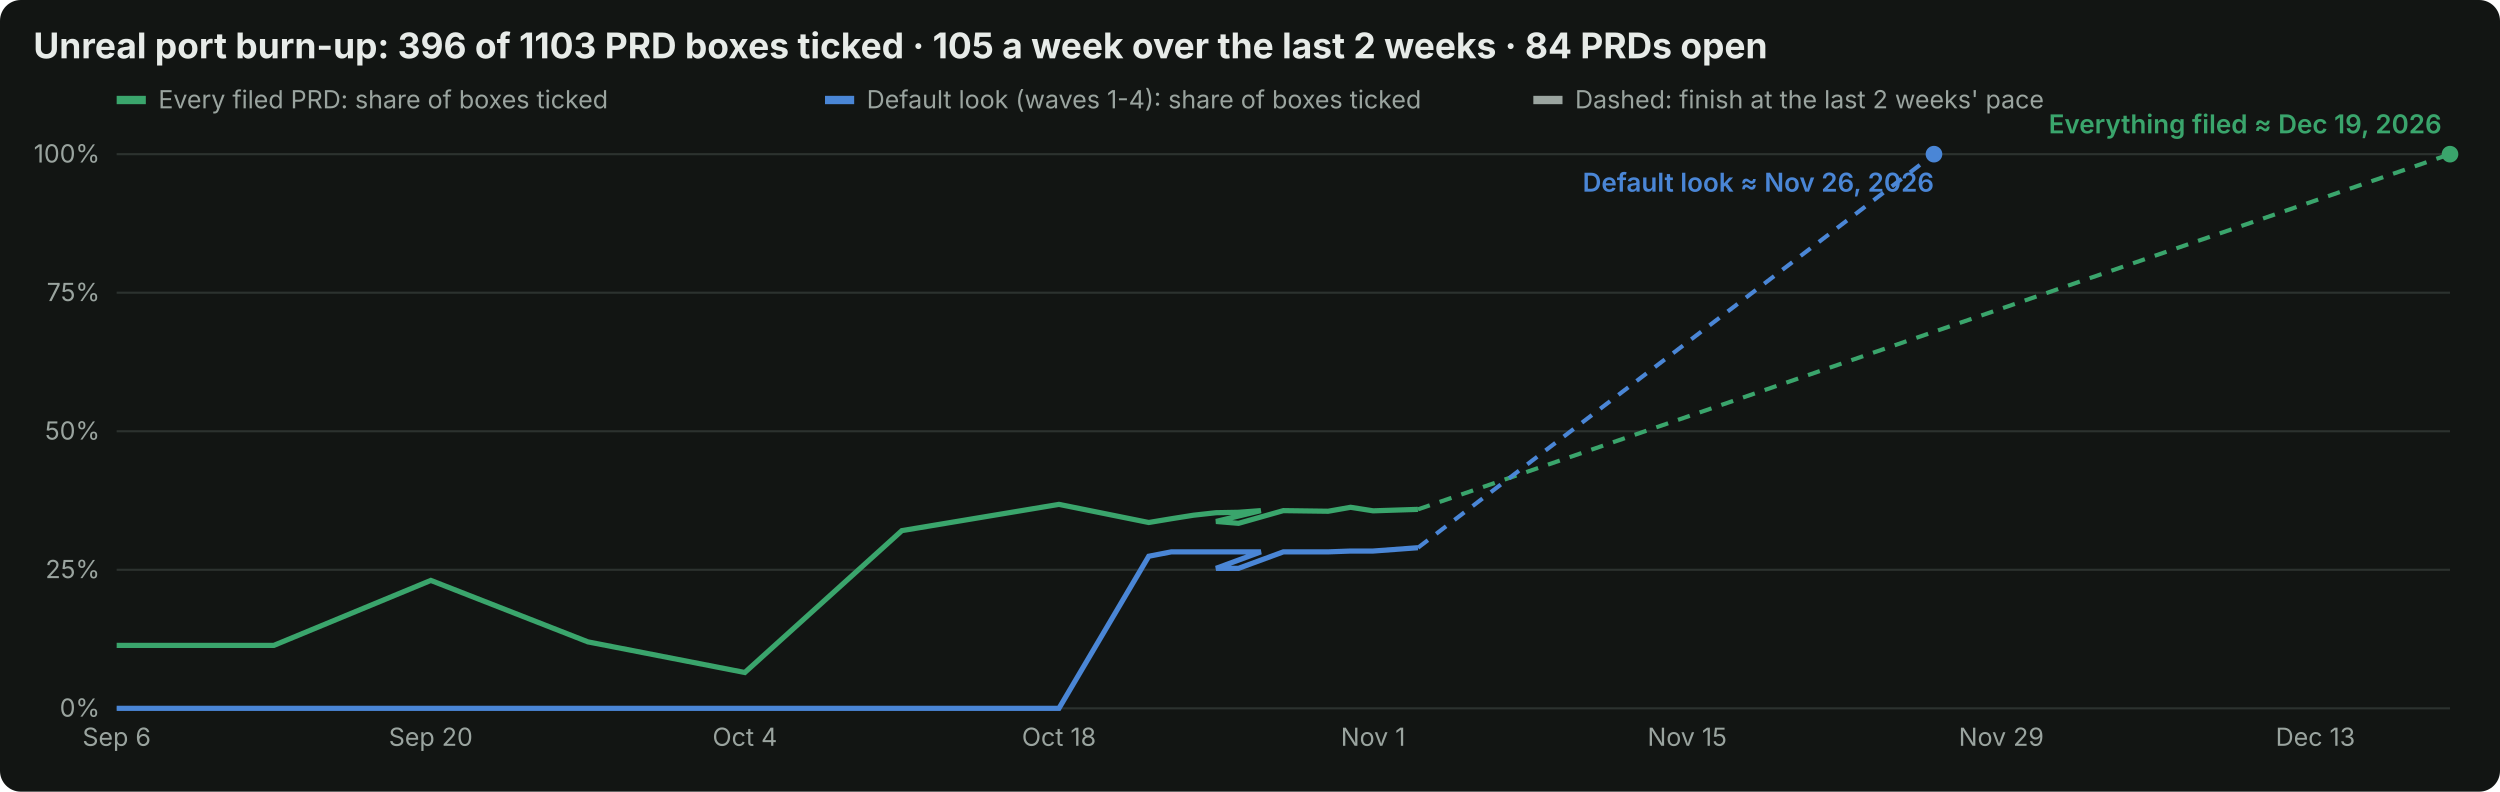
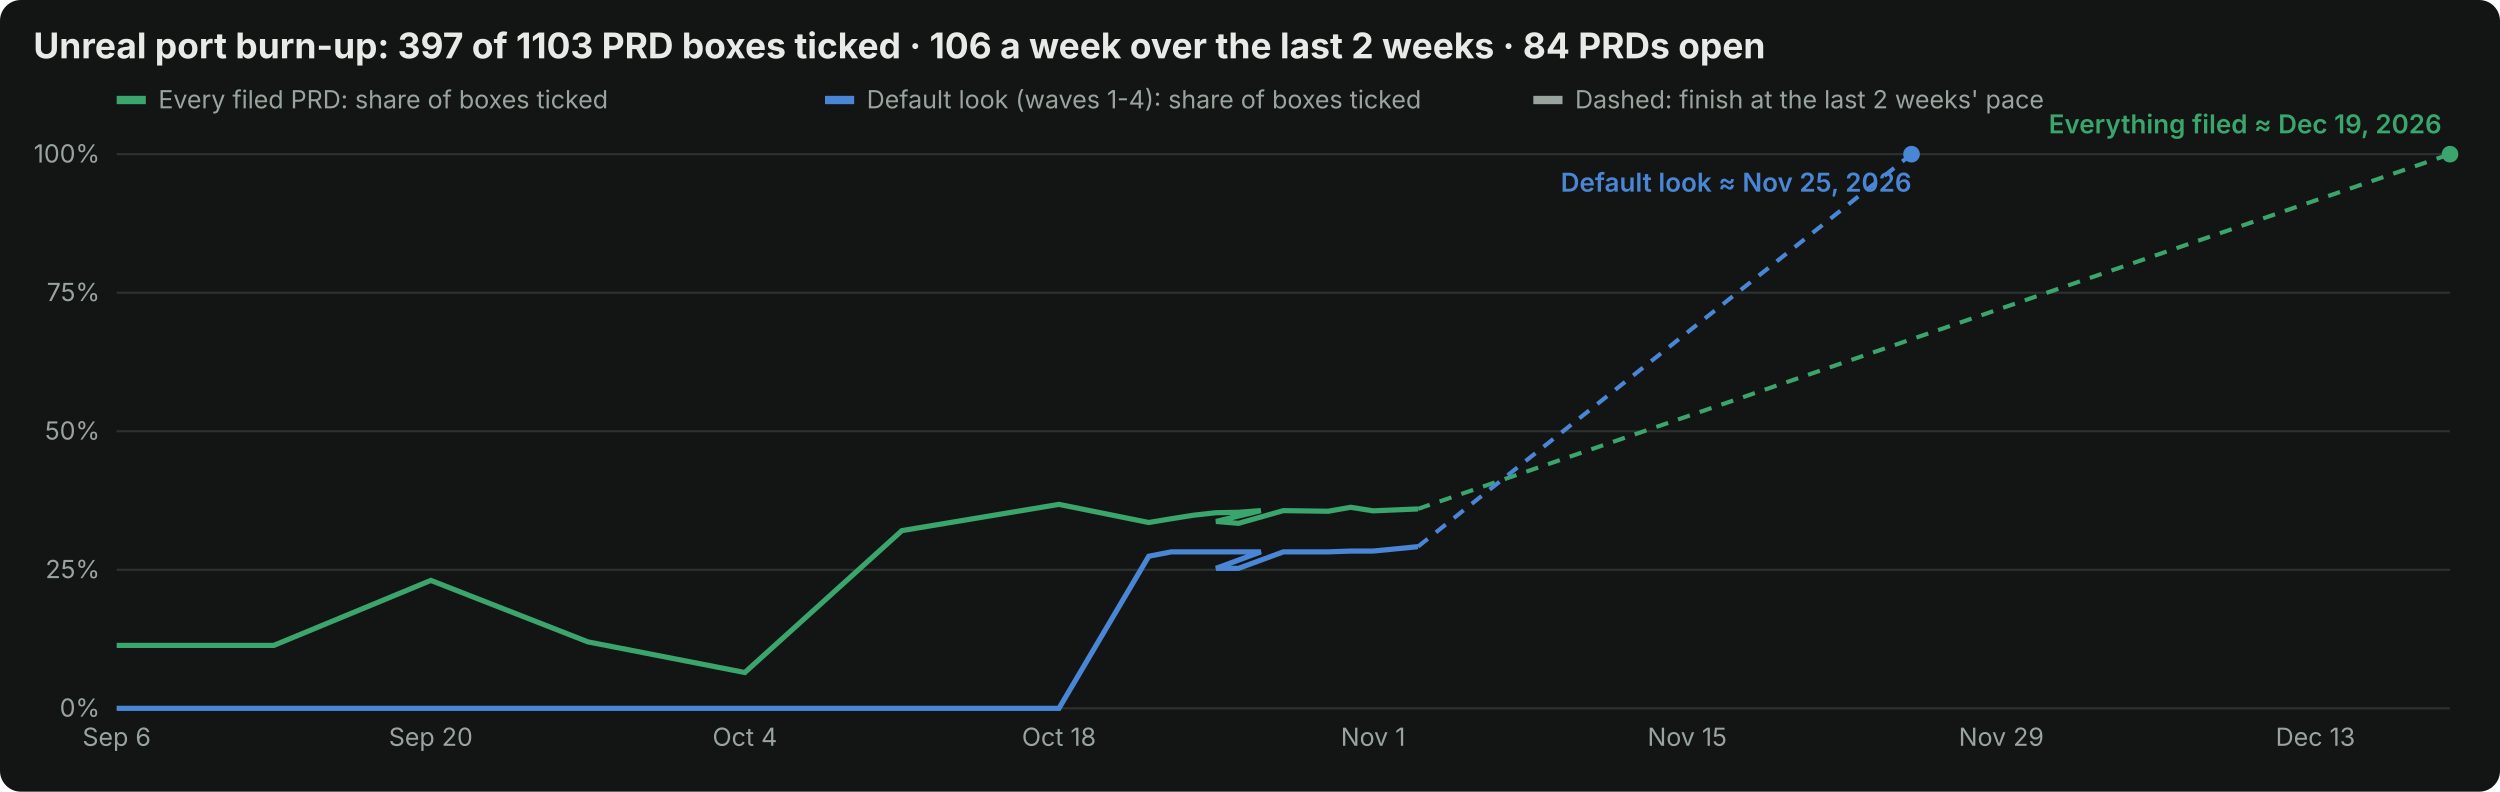
<svg xmlns="http://www.w3.org/2000/svg" viewBox="0 0 1200 380" width="1200" height="380" font-family="system-ui, -apple-system, Segoe UI, sans-serif">
  <style>.h{fill:#e7ebe8;font-size:17px;font-weight:700}.t{fill:#9aa49f;font-size:12px}.e{font-size:12.5px;font-weight:600}</style>
  <rect width="1200" height="380" rx="10" fill="#121513" />
-   <text x="16" y="28" class="h">Unreal port burn-up: 396 of 1103 PRD boxes ticked · 105 a week over the last 2 weeks · 84 PRDs open</text>
+   <text x="16" y="28" class="h">Unreal port burn-up: 397 of 1103 PRD boxes ticked · 106 a week over the last 2 weeks · 84 PRDs open</text>
  <rect x="56" y="46" width="14" height="4" fill="#3aa56c" />
  <text x="76" y="52" class="t">Every filed PRD: share of boxes ticked</text>
  <rect x="396" y="46" width="14" height="4" fill="#4a86d6" />
  <text x="416" y="52" class="t">Default look (waves 1-4): share of boxes ticked</text>
  <rect x="736" y="46" width="14" height="4" fill="#9aa49f" />
  <text x="756" y="52" class="t">Dashed: finish at the last 2 weeks' pace</text>
  <line x1="56" x2="1176" y1="340" y2="340" stroke="#2c322f" />
  <text x="48" y="344" class="t" text-anchor="end">0%</text>
  <line x1="56" x2="1176" y1="273.5" y2="273.5" stroke="#2c322f" />
  <text x="48" y="277.5" class="t" text-anchor="end">25%</text>
  <line x1="56" x2="1176" y1="207" y2="207" stroke="#2c322f" />
  <text x="48" y="211" class="t" text-anchor="end">50%</text>
  <line x1="56" x2="1176" y1="140.5" y2="140.5" stroke="#2c322f" />
  <text x="48" y="144.5" class="t" text-anchor="end">75%</text>
  <line x1="56" x2="1176" y1="74" y2="74" stroke="#2c322f" />
  <text x="48" y="78" class="t" text-anchor="end">100%</text>
  <text x="56" y="358" class="t" text-anchor="middle">Sep 6</text>
  <text x="206.769" y="358" class="t" text-anchor="middle">Sep 20</text>
  <text x="357.538" y="358" class="t" text-anchor="middle">Oct 4</text>
  <text x="508.308" y="358" class="t" text-anchor="middle">Oct 18</text>
  <text x="659.077" y="358" class="t" text-anchor="middle">Nov 1</text>
  <text x="809.846" y="358" class="t" text-anchor="middle">Nov 15</text>
  <text x="960.615" y="358" class="t" text-anchor="middle">Nov 29</text>
  <text x="1111.385" y="358" class="t" text-anchor="middle">Dec 13</text>
-   <path d="M56.0,309.8L131.4,309.8L206.8,278.6L282.2,308.1L357.5,322.8L432.9,254.7L508.3,242.1L551.4,250.8L562.2,249.0L572.9,247.3L583.7,246.1L594.5,245.9L605.2,245.1L583.7,250.3L594.5,251.2L616.0,245.1L637.5,245.4L648.3,243.5L659.1,245.2L680.6,244.5" stroke="#3aa56c" stroke-width="2.5" fill="none" />
-   <path d="M56.0,340.0L131.4,340.0L206.8,340.0L282.2,340.0L357.5,340.0L432.9,340.0L508.3,340.0L551.4,267.0L562.2,264.9L572.9,264.9L583.7,264.9L594.5,264.9L605.2,264.9L583.7,272.8L594.5,272.8L616.0,264.9L637.5,264.9L648.3,264.5L659.1,264.5L680.6,262.9" stroke="#4a86d6" stroke-width="2.5" fill="none" />
-   <path d="M680.615,244.5L1176,74" stroke="#3aa56c" stroke-width="2" stroke-dasharray="6 5" fill="none" />
+   <path d="M56.0,309.8L131.4,309.8L206.8,278.6L282.2,308.1L357.5,322.8L432.9,254.7L508.3,242.1L551.4,250.8L562.2,249.0L572.9,247.3L583.7,246.1L594.5,245.9L605.2,245.1L583.7,250.3L594.5,251.2L616.0,245.1L637.5,245.4L648.3,243.5L659.1,245.2L680.6,244.3" stroke="#3aa56c" stroke-width="2.5" fill="none" />
+   <path d="M56.0,340.0L131.4,340.0L206.8,340.0L282.2,340.0L357.5,340.0L432.9,340.0L508.3,340.0L551.4,267.0L562.2,264.9L572.9,264.9L583.7,264.9L594.5,264.9L605.2,264.9L583.7,272.8L594.5,272.8L616.0,264.9L637.5,264.9L648.3,264.5L659.1,264.5L680.6,262.4" stroke="#4a86d6" stroke-width="2.5" fill="none" />
+   <path d="M680.615,244.259L1176,74" stroke="#3aa56c" stroke-width="2" stroke-dasharray="6 5" fill="none" />
  <circle cx="1176" cy="74" r="4" fill="#3aa56c" />
  <text x="1172" y="64" class="e" fill="#3aa56c" text-anchor="end">Everything filed ≈ Dec 19, 2026</text>
-   <path d="M680.615,262.914L928.308,74" stroke="#4a86d6" stroke-width="2" stroke-dasharray="6 5" fill="none" />
-   <circle cx="928.308" cy="74" r="4" fill="#4a86d6" />
-   <text x="928.308" y="92" class="e" fill="#4a86d6" text-anchor="end">Default look ≈ Nov 26, 2026</text>
+   <path d="M680.615,262.371L917.538,74" stroke="#4a86d6" stroke-width="2" stroke-dasharray="6 5" fill="none" />
+   <circle cx="917.538" cy="74" r="4" fill="#4a86d6" />
+   <text x="917.538" y="92" class="e" fill="#4a86d6" text-anchor="end">Default look ≈ Nov 25, 2026</text>
</svg>
